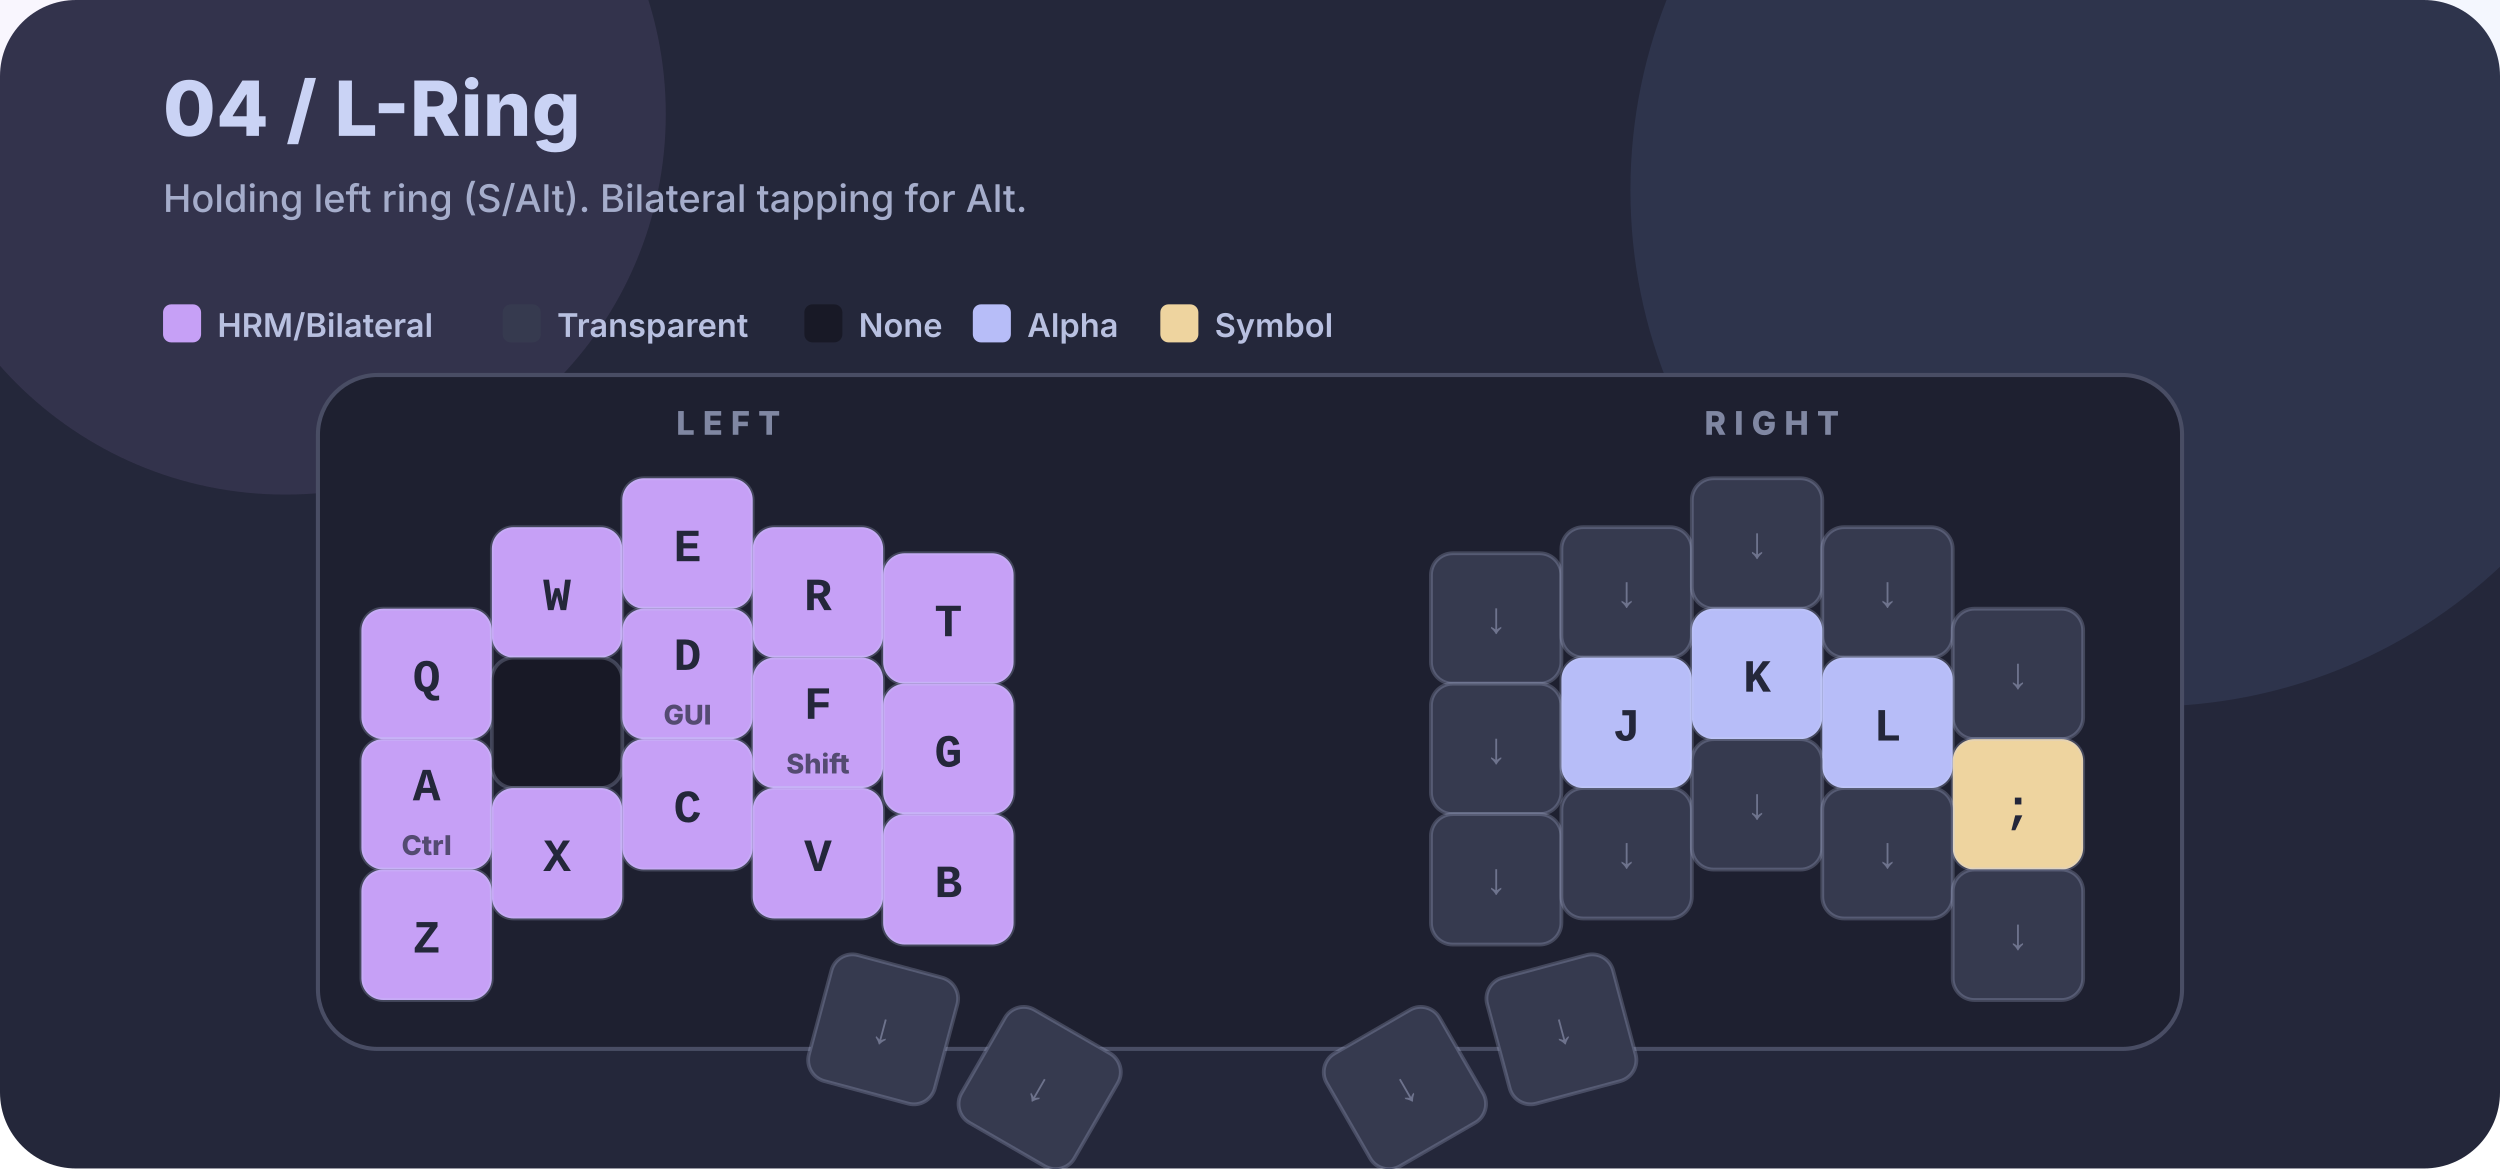
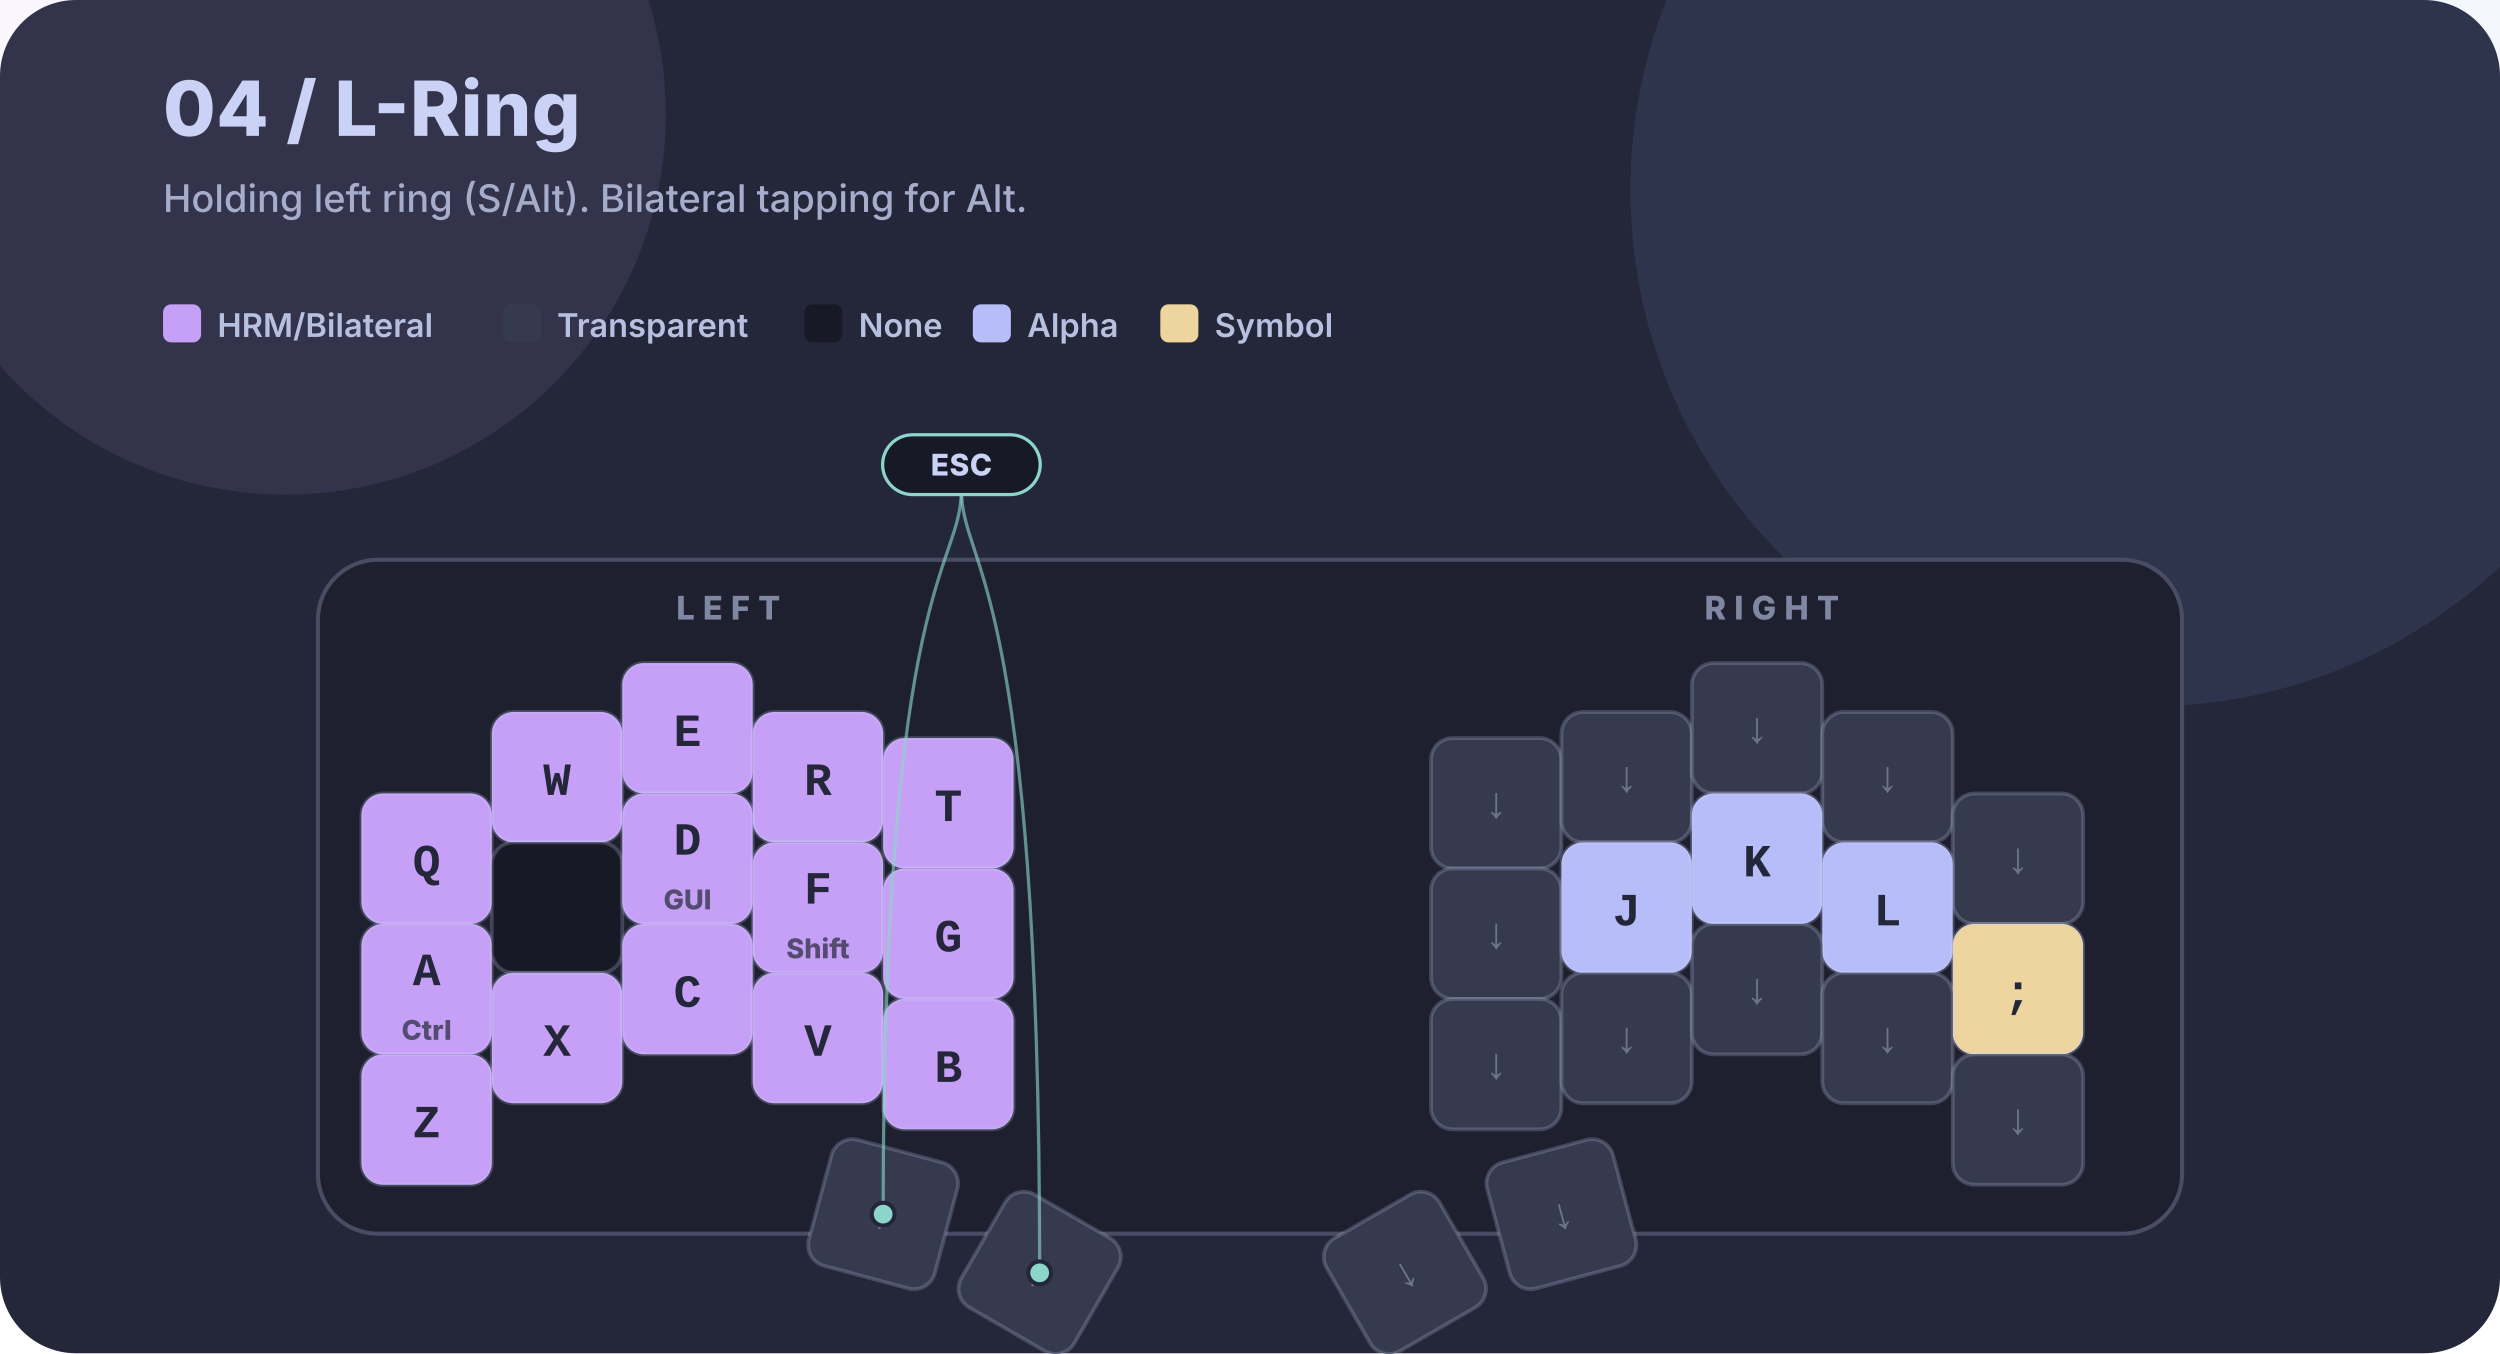
- <svg xmlns="http://www.w3.org/2000/svg" width="920" height="430" viewBox="0 0 920 430" role="img" aria-labelledby="title desc">
+ <svg xmlns="http://www.w3.org/2000/svg" width="920" height="498" viewBox="0 0 920 498" role="img" aria-labelledby="title desc">
  <style>
    .title { font: 800 28px Inter, Avenir Next, Segoe UI, sans-serif; fill: #cad3f5; letter-spacing: .2px; }
    .subtitle { font: 500 14px Inter, Avenir Next, Segoe UI, sans-serif; fill: #a5adcb; }
    .legend-text { font: 600 12px Inter, Avenir Next, Segoe UI, sans-serif; fill: #b8c0e0; }
    .half { font: 800 12px Inter, Avenir Next, Segoe UI, sans-serif; fill: #8087a2; letter-spacing: 3px; text-anchor: middle; }
    .tap { font-family: Berkeley Mono, SFMono-Regular, Consolas, Liberation Mono, monospace; font-weight: 800; text-anchor: middle; dominant-baseline: central; }
    .tap.transparent { font-size: 16px; fill: #6e738d; }
    .hold { font: 800 10px Inter, Avenir Next, Segoe UI, sans-serif; text-anchor: middle; dominant-baseline: central; }
    .key { stroke: rgba(202,211,245,.22); stroke-width: 1.4; }
    .shortcut path { fill: none; stroke: #8bd5ca; stroke-width: 1.2; opacity: .62; stroke-linecap: round; }
    .shortcut circle { fill: #8bd5ca; stroke: #24273a; stroke-width: 1.5; }
    .shortcut rect { fill: #181926; stroke: #8bd5ca; stroke-width: 1.2; }
    .shortcut text { font: 800 11px Inter, Avenir Next, Segoe UI, sans-serif; fill: #cad3f5; text-anchor: middle; letter-spacing: .2px; }
  </style>
-   <rect x="0" y="0" width="920" height="430" rx="28" fill="#24273a" />
+   <rect x="0" y="0" width="920" height="498" rx="28" fill="#24273a" />
  <circle cx="105" cy="42" r="140" fill="#c6a0f6" opacity="0.10" />
  <circle cx="790" cy="70" r="190" fill="#8aadf4" opacity="0.10" />
  <text x="60" y="50" class="title">04 / L-Ring</text>
  <text x="60" y="78" class="subtitle">Holding left ring (S/Alt). Bilateral tapping for Alt.</text>
  <rect x="60" y="112" width="14" height="14" rx="3" fill="#c6a0f6" />
  <text x="80" y="124" class="legend-text">HRM/Bilateral</text>
  <rect x="185" y="112" width="14" height="14" rx="3" fill="#363a4f" />
  <text x="205" y="124" class="legend-text">Transparent</text>
  <rect x="296" y="112" width="14" height="14" rx="3" fill="#181926" />
  <text x="316" y="124" class="legend-text">None</text>
  <rect x="358" y="112" width="14" height="14" rx="3" fill="#b7bdf8" />
  <text x="378" y="124" class="legend-text">Alpha</text>
  <rect x="427" y="112" width="14" height="14" rx="3" fill="#eed49f" />
  <text x="447" y="124" class="legend-text">Symbol</text>
-   <rect x="117" y="138" width="686" height="248" rx="22" fill="#1e2030" stroke="#494d64" stroke-width="1.5" />
-   <text x="268" y="160" class="half">LEFT</text>
-   <text x="652" y="160" class="half">RIGHT</text>
-   <g transform="translate(133 176)">
+   <rect x="117" y="206" width="686" height="248" rx="22" fill="#1e2030" stroke="#494d64" stroke-width="1.5" />
+   <text x="268" y="228" class="half">LEFT</text>
+   <text x="652" y="228" class="half">RIGHT</text>
+   <g transform="translate(133 244)">
    <rect class="key" x="0" y="48" width="48" height="48" rx="8" fill="#c6a0f6" />
    <text x="24" y="74" class="tap" style="font-size:17px;fill:#24273a">Q</text>
    <rect class="key" x="48" y="18" width="48" height="48" rx="8" fill="#c6a0f6" />
    <text x="72" y="44" class="tap" style="font-size:17px;fill:#24273a">W</text>
    <rect class="key" x="96" y="0" width="48" height="48" rx="8" fill="#c6a0f6" />
    <text x="120" y="26" class="tap" style="font-size:17px;fill:#24273a">E</text>
    <rect class="key" x="144" y="18" width="48" height="48" rx="8" fill="#c6a0f6" />
    <text x="168" y="44" class="tap" style="font-size:17px;fill:#24273a">R</text>
    <rect class="key" x="192" y="27.6" width="48" height="48" rx="8" fill="#c6a0f6" />
    <text x="216" y="53.6" class="tap" style="font-size:17px;fill:#24273a">T</text>
    <rect class="key" x="393.6" y="27.6" width="48" height="48" rx="8" fill="#363a4f" />
    <text x="417.6" y="52.6" class="tap transparent">↓</text>
    <rect class="key" x="441.6" y="18" width="48" height="48" rx="8" fill="#363a4f" />
    <text x="465.6" y="43" class="tap transparent">↓</text>
    <rect class="key" x="489.6" y="0" width="48" height="48" rx="8" fill="#363a4f" />
    <text x="513.6" y="25" class="tap transparent">↓</text>
    <rect class="key" x="537.6" y="18" width="48" height="48" rx="8" fill="#363a4f" />
    <text x="561.6" y="43" class="tap transparent">↓</text>
    <rect class="key" x="585.6" y="48" width="48" height="48" rx="8" fill="#363a4f" />
    <text x="609.6" y="73" class="tap transparent">↓</text>
    <rect class="key" x="0" y="96" width="48" height="48" rx="8" fill="#c6a0f6" />
    <text x="24" y="114" class="tap" style="font-size:17px;fill:#24273a">A</text>
    <text x="24" y="135" class="hold" style="fill:rgba(36,39,58,0.70)">Ctrl</text>
    <rect class="key" x="48" y="66" width="48" height="48" rx="8" fill="#181926" />
    <rect class="key" x="96" y="48" width="48" height="48" rx="8" fill="#c6a0f6" />
    <text x="120" y="66" class="tap" style="font-size:17px;fill:#24273a">D</text>
    <text x="120" y="87" class="hold" style="fill:rgba(36,39,58,0.70)">GUI</text>
    <rect class="key" x="144" y="66" width="48" height="48" rx="8" fill="#c6a0f6" />
    <text x="168" y="84" class="tap" style="font-size:17px;fill:#24273a">F</text>
    <text x="168" y="105" class="hold" style="fill:rgba(36,39,58,0.70)">Shift</text>
    <rect class="key" x="192" y="75.6" width="48" height="48" rx="8" fill="#c6a0f6" />
    <text x="216" y="101.6" class="tap" style="font-size:17px;fill:#24273a">G</text>
    <rect class="key" x="393.6" y="75.6" width="48" height="48" rx="8" fill="#363a4f" />
    <text x="417.6" y="100.6" class="tap transparent">↓</text>
    <rect class="key" x="441.6" y="66" width="48" height="48" rx="8" fill="#b7bdf8" />
    <text x="465.6" y="92" class="tap" style="font-size:17px;fill:#24273a">J</text>
    <rect class="key" x="489.6" y="48" width="48" height="48" rx="8" fill="#b7bdf8" />
    <text x="513.6" y="74" class="tap" style="font-size:17px;fill:#24273a">K</text>
    <rect class="key" x="537.6" y="66" width="48" height="48" rx="8" fill="#b7bdf8" />
    <text x="561.6" y="92" class="tap" style="font-size:17px;fill:#24273a">L</text>
    <rect class="key" x="585.6" y="96" width="48" height="48" rx="8" fill="#eed49f" />
    <text x="609.6" y="122" class="tap" style="font-size:17px;fill:#24273a">;</text>
    <rect class="key" x="0" y="144" width="48" height="48" rx="8" fill="#c6a0f6" />
    <text x="24" y="170" class="tap" style="font-size:17px;fill:#24273a">Z</text>
    <rect class="key" x="48" y="114" width="48" height="48" rx="8" fill="#c6a0f6" />
    <text x="72" y="140" class="tap" style="font-size:17px;fill:#24273a">X</text>
    <rect class="key" x="96" y="96" width="48" height="48" rx="8" fill="#c6a0f6" />
    <text x="120" y="122" class="tap" style="font-size:17px;fill:#24273a">C</text>
    <rect class="key" x="144" y="114" width="48" height="48" rx="8" fill="#c6a0f6" />
    <text x="168" y="140" class="tap" style="font-size:17px;fill:#24273a">V</text>
    <rect class="key" x="192" y="123.6" width="48" height="48" rx="8" fill="#c6a0f6" />
    <text x="216" y="149.6" class="tap" style="font-size:17px;fill:#24273a">B</text>
    <rect class="key" x="393.6" y="123.6" width="48" height="48" rx="8" fill="#363a4f" />
    <text x="417.6" y="148.6" class="tap transparent">↓</text>
    <rect class="key" x="441.6" y="114" width="48" height="48" rx="8" fill="#363a4f" />
    <text x="465.6" y="139" class="tap transparent">↓</text>
    <rect class="key" x="489.6" y="96" width="48" height="48" rx="8" fill="#363a4f" />
    <text x="513.6" y="121" class="tap transparent">↓</text>
    <rect class="key" x="537.6" y="114" width="48" height="48" rx="8" fill="#363a4f" />
    <text x="561.6" y="139" class="tap transparent">↓</text>
    <rect class="key" x="585.6" y="144" width="48" height="48" rx="8" fill="#363a4f" />
    <text x="609.6" y="169" class="tap transparent">↓</text>
    <g transform="rotate(15 192 202.8)">
      <rect class="key" x="168" y="178.8" width="48" height="48" rx="8" fill="#363a4f" />
      <text x="192" y="203.8" class="tap transparent">↓</text>
    </g>
    <g transform="rotate(30 249.6 224.4)">
      <rect class="key" x="225.6" y="200.4" width="48" height="48" rx="8" fill="#363a4f" />
      <text x="249.6" y="225.4" class="tap transparent">↓</text>
    </g>
    <g transform="rotate(-30 384 224.4)">
      <rect class="key" x="360" y="200.4" width="48" height="48" rx="8" fill="#363a4f" />
      <text x="384" y="225.4" class="tap transparent">↓</text>
    </g>
    <g transform="rotate(-15 441.6 202.8)">
      <rect class="key" x="417.6" y="178.8" width="48" height="48" rx="8" fill="#363a4f" />
      <text x="441.6" y="203.8" class="tap transparent">↓</text>
    </g>
  </g>
+   <g class="shortcut">
+     <path d="M 353.8 180 C 353.8 210, 325.0 210, 325.0 446.8" />
+     <circle cx="325.0" cy="446.8" r="4.2" />
+     <path d="M 353.8 180 C 353.8 210, 382.6 210, 382.6 468.4" />
+     <circle cx="382.6" cy="468.4" r="4.2" />
+     <rect x="324.8" y="160" width="58" height="22" rx="11" />
+     <text x="353.8" y="175">ESC</text>
+   </g>
</svg>
